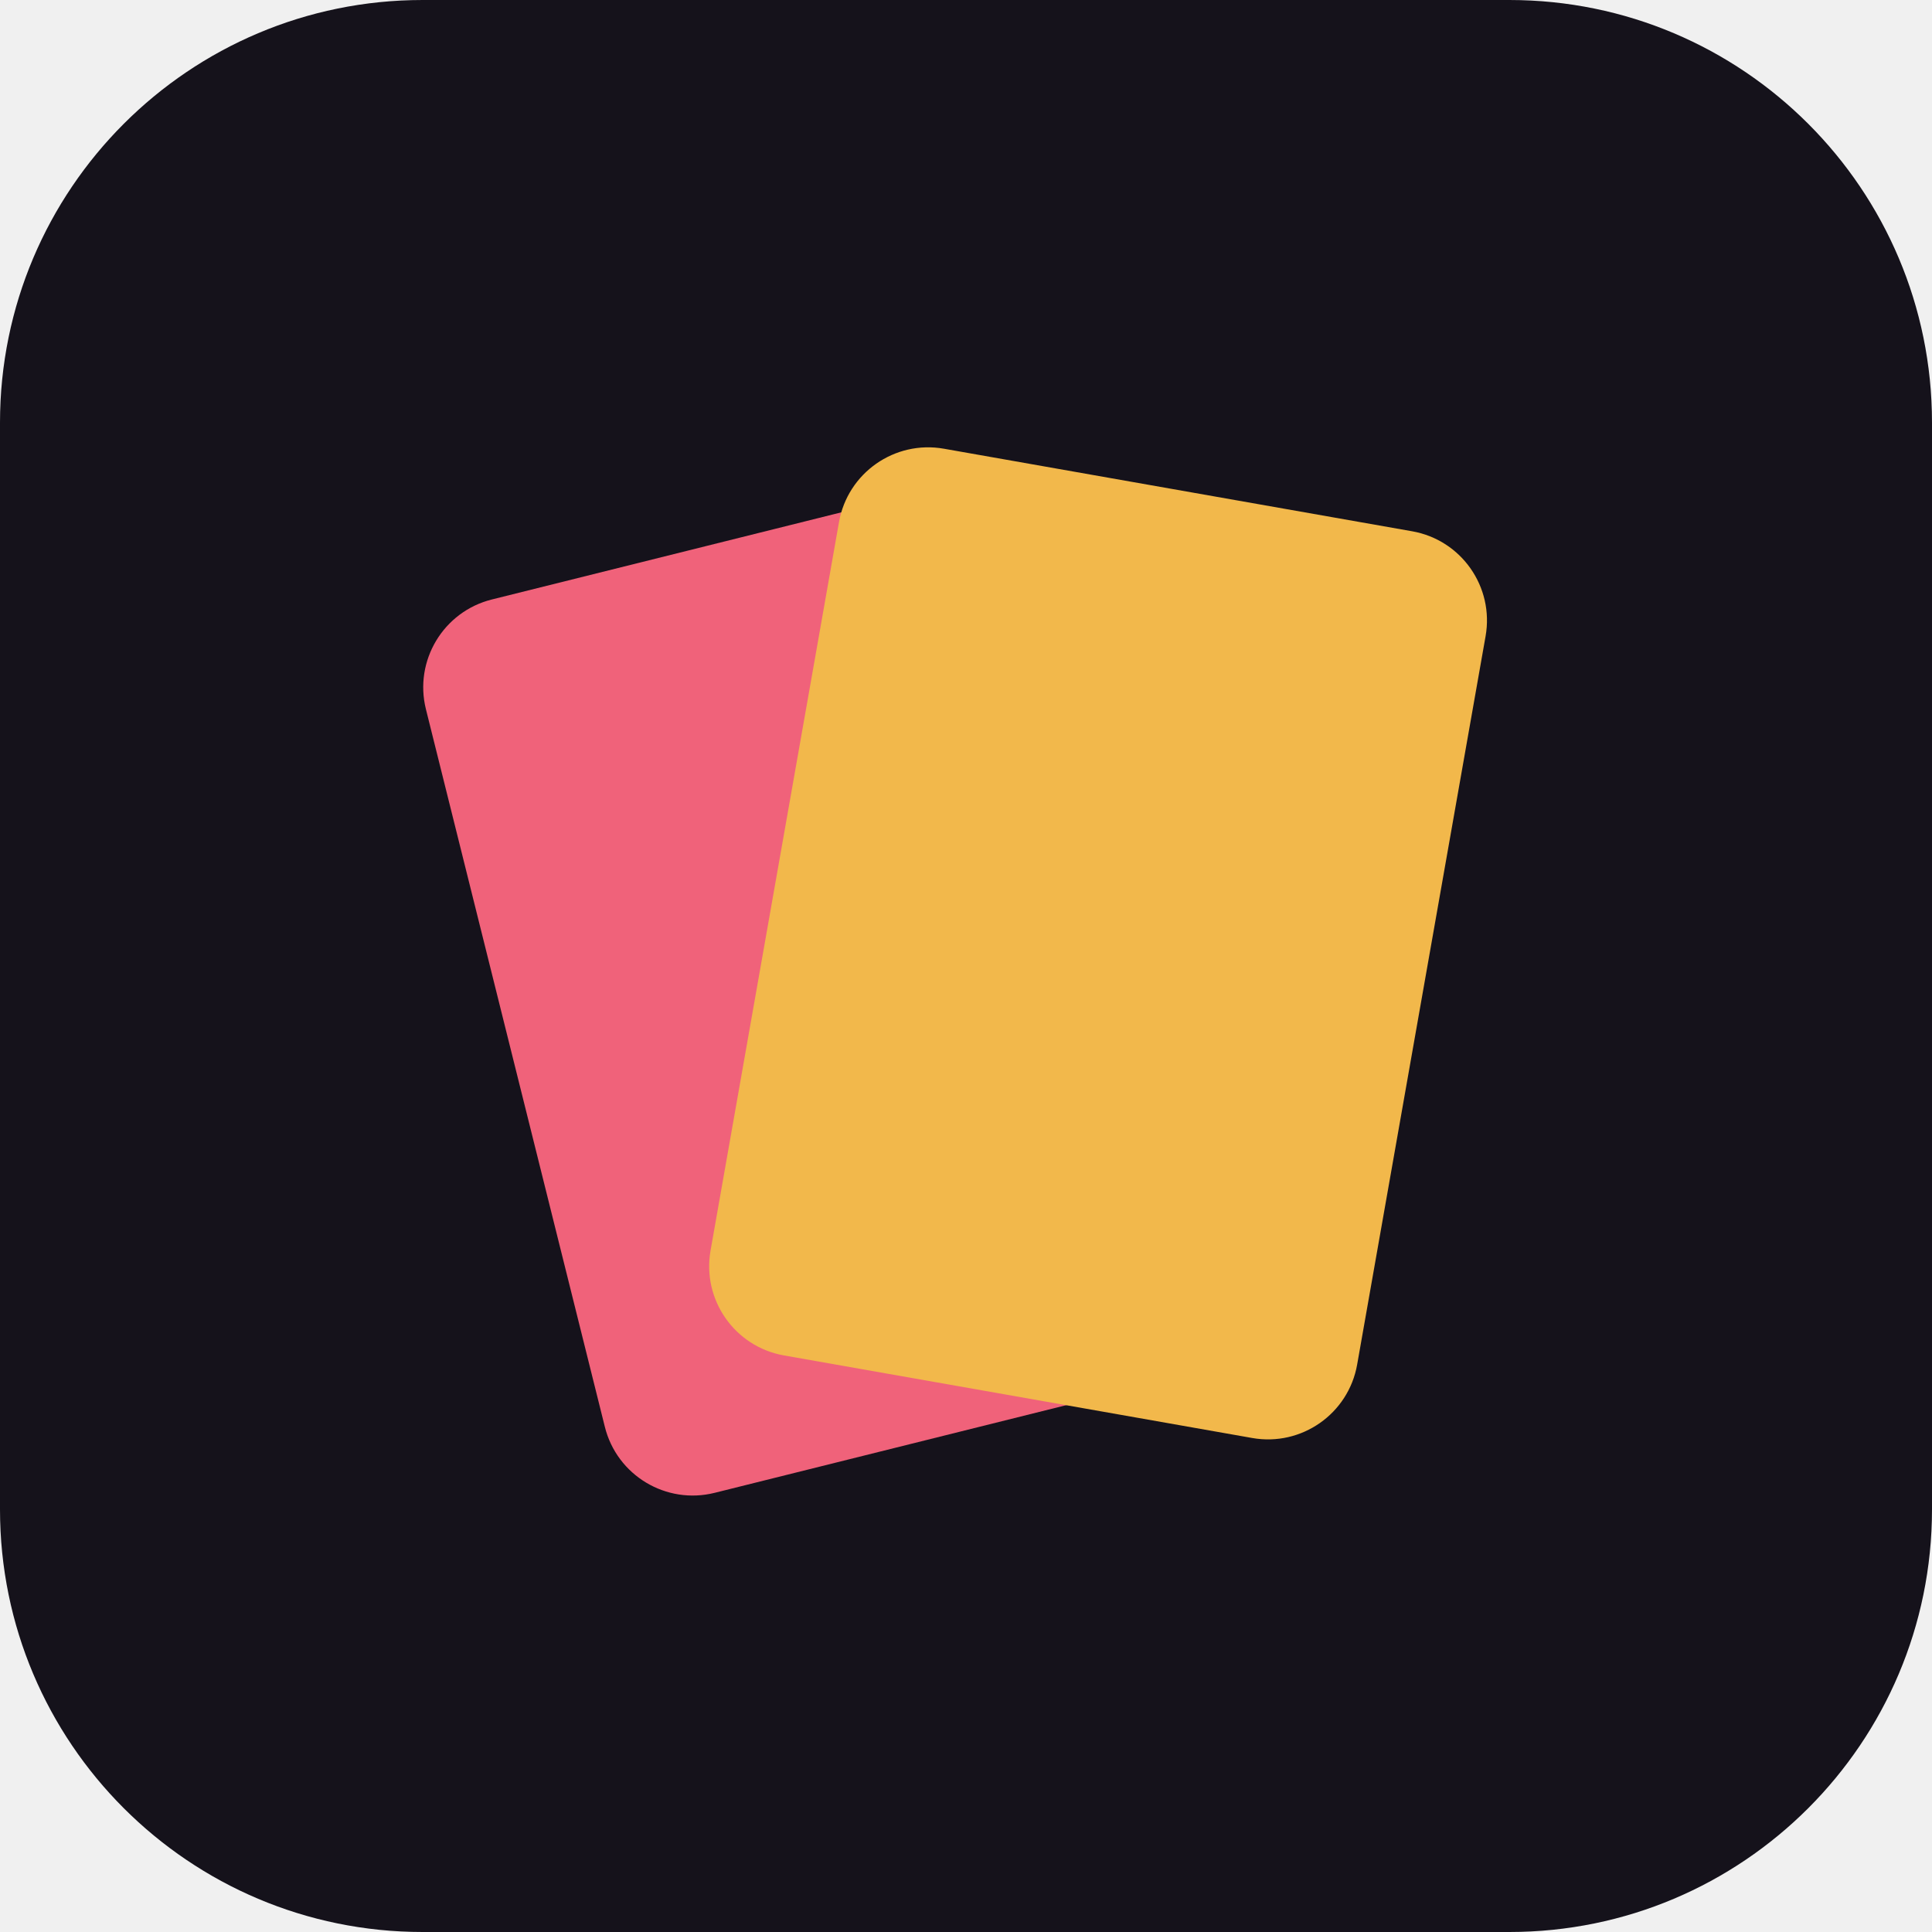
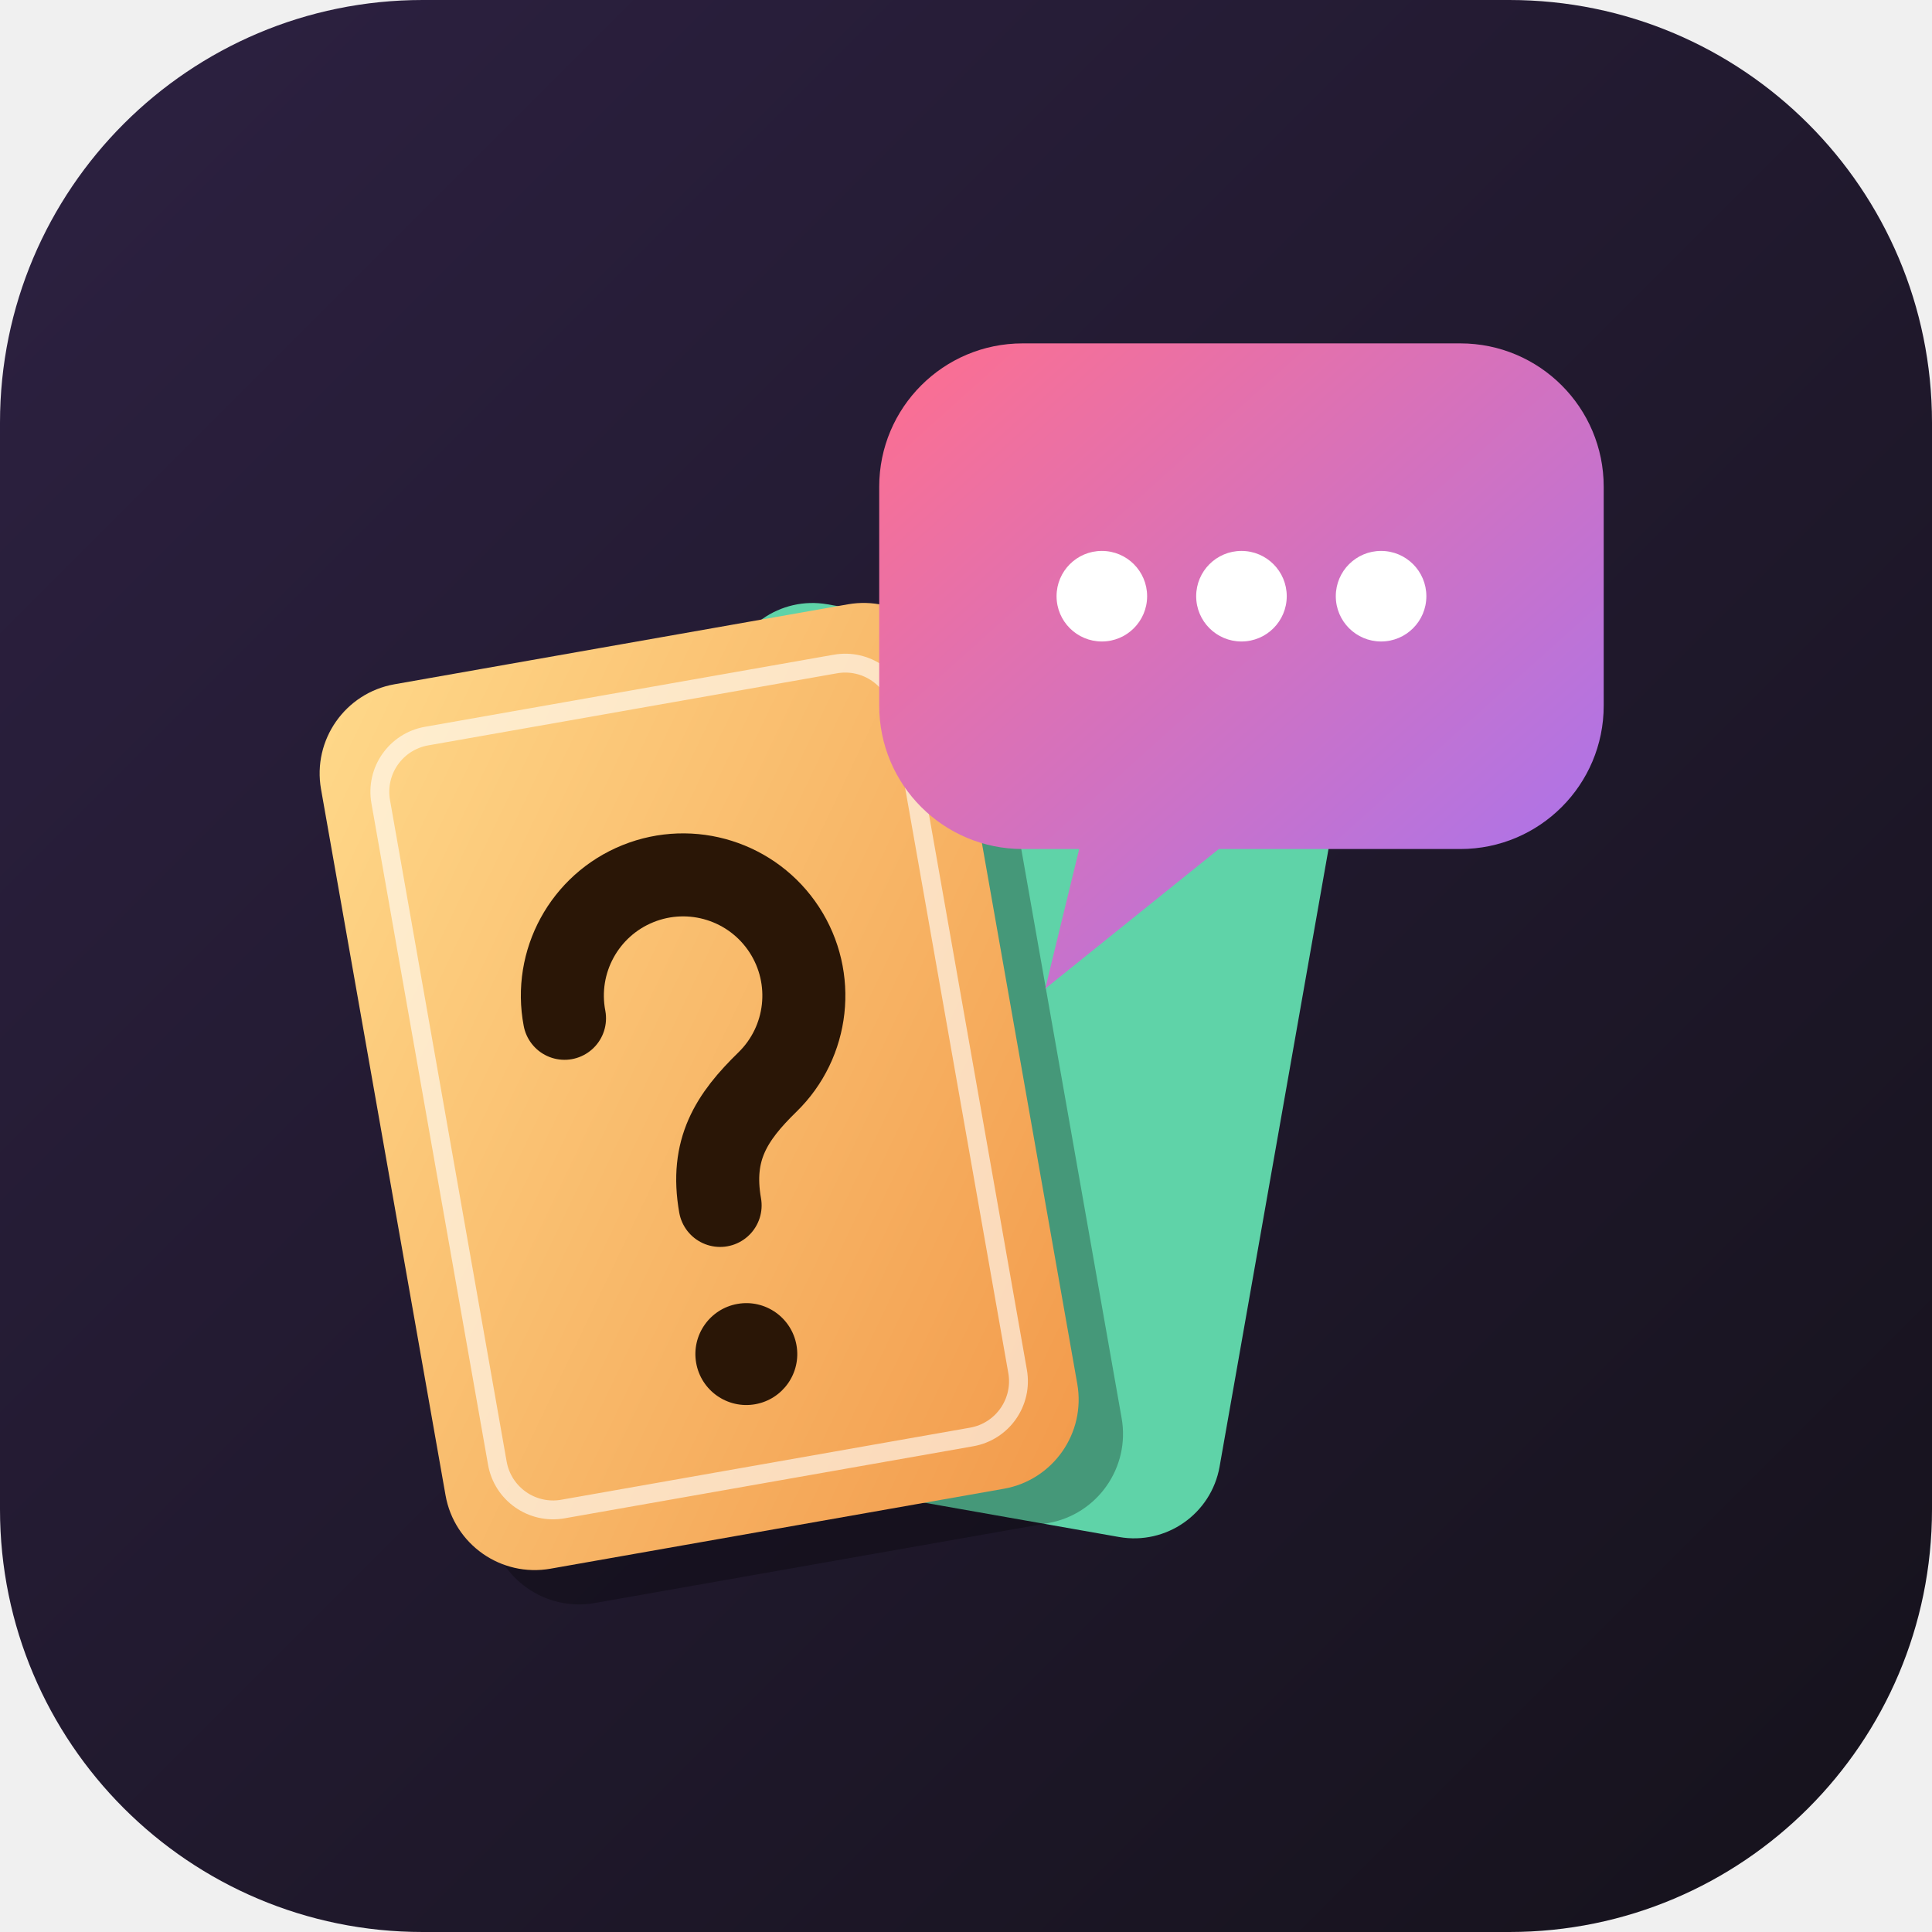
- <svg xmlns="http://www.w3.org/2000/svg" viewBox="0 0 512 512">
-   <rect width="512" height="512" rx="112" fill="#15121B" />
-   <rect x="134" y="140" width="174" height="244" rx="24" fill="#F0627A" transform="rotate(-14 221 262)" />
-   <rect x="204" y="128" width="174" height="244" rx="24" fill="#F2B84B" transform="rotate(10 291 250)" />
+ <svg xmlns="http://www.w3.org/2000/svg" viewBox="0 0 1024 1024">
+   <defs>
+     <clipPath id="redondo">
+       <rect width="1024" height="1024" rx="224" />
+     </clipPath>
+     <linearGradient id="fondo" x1="0" y1="0" x2="1" y2="1">
+       <stop offset="0" stop-color="#2d2142" />
+       <stop offset="1" stop-color="#15121b" />
+     </linearGradient>
+     <linearGradient id="carta" x1="0" y1="0" x2="1" y2="1">
+       <stop offset="0" stop-color="#ffd98a" />
+       <stop offset="1" stop-color="#f29a4b" />
+     </linearGradient>
+     <linearGradient id="globo" x1="0" y1="0" x2="1" y2="1">
+       <stop offset="0" stop-color="#ff6f8e" />
+       <stop offset="1" stop-color="#a274f5" />
+     </linearGradient>
+   </defs>
+   <g clip-path="url(#redondo)">
+     <g id="fondo-capa">
+       <rect width="1024" height="1024" fill="url(#fondo)" />
+     </g>
+     <g id="marca" transform="translate(-56 6)">
+       <g transform="rotate(10 560 600)">
+         <rect x="400" y="330" width="330" height="460" rx="46" fill="#5fd3a8" />
+       </g>
+       <g transform="rotate(-10 440 600)">
+         <rect x="282" y="352" width="340" height="476" rx="48" fill="#000" opacity=".28" />
+         <rect x="262" y="330" width="340" height="476" rx="48" fill="url(#carta)" />
+         <rect x="292" y="360" width="280" height="416" rx="30" fill="none" stroke="#fff" stroke-opacity=".6" stroke-width="10" />
+         <path d="M368 520 a64 64 0 1 1 100 52 c-22 15 -36 30 -36 60" fill="none" stroke="#2a1606" stroke-width="44" stroke-linecap="round" stroke-linejoin="round" />
+         <circle cx="432" cy="712" r="27" fill="#2a1606" />
+       </g>
+       <path d="M598 176 h232 a76 76 0 0 1 76 76 v116 a76 76 0 0 1 -76 76 h-128 l-92 74 l18 -74 h-30 a76 76 0 0 1 -76 -76 v-116 a76 76 0 0 1 76 -76 z" fill="url(#globo)" />
+       <circle cx="640" cy="310" r="24" fill="#fff" />
+       <circle cx="714" cy="310" r="24" fill="#fff" />
+       <circle cx="788" cy="310" r="24" fill="#fff" />
+     </g>
+   </g>
</svg>
